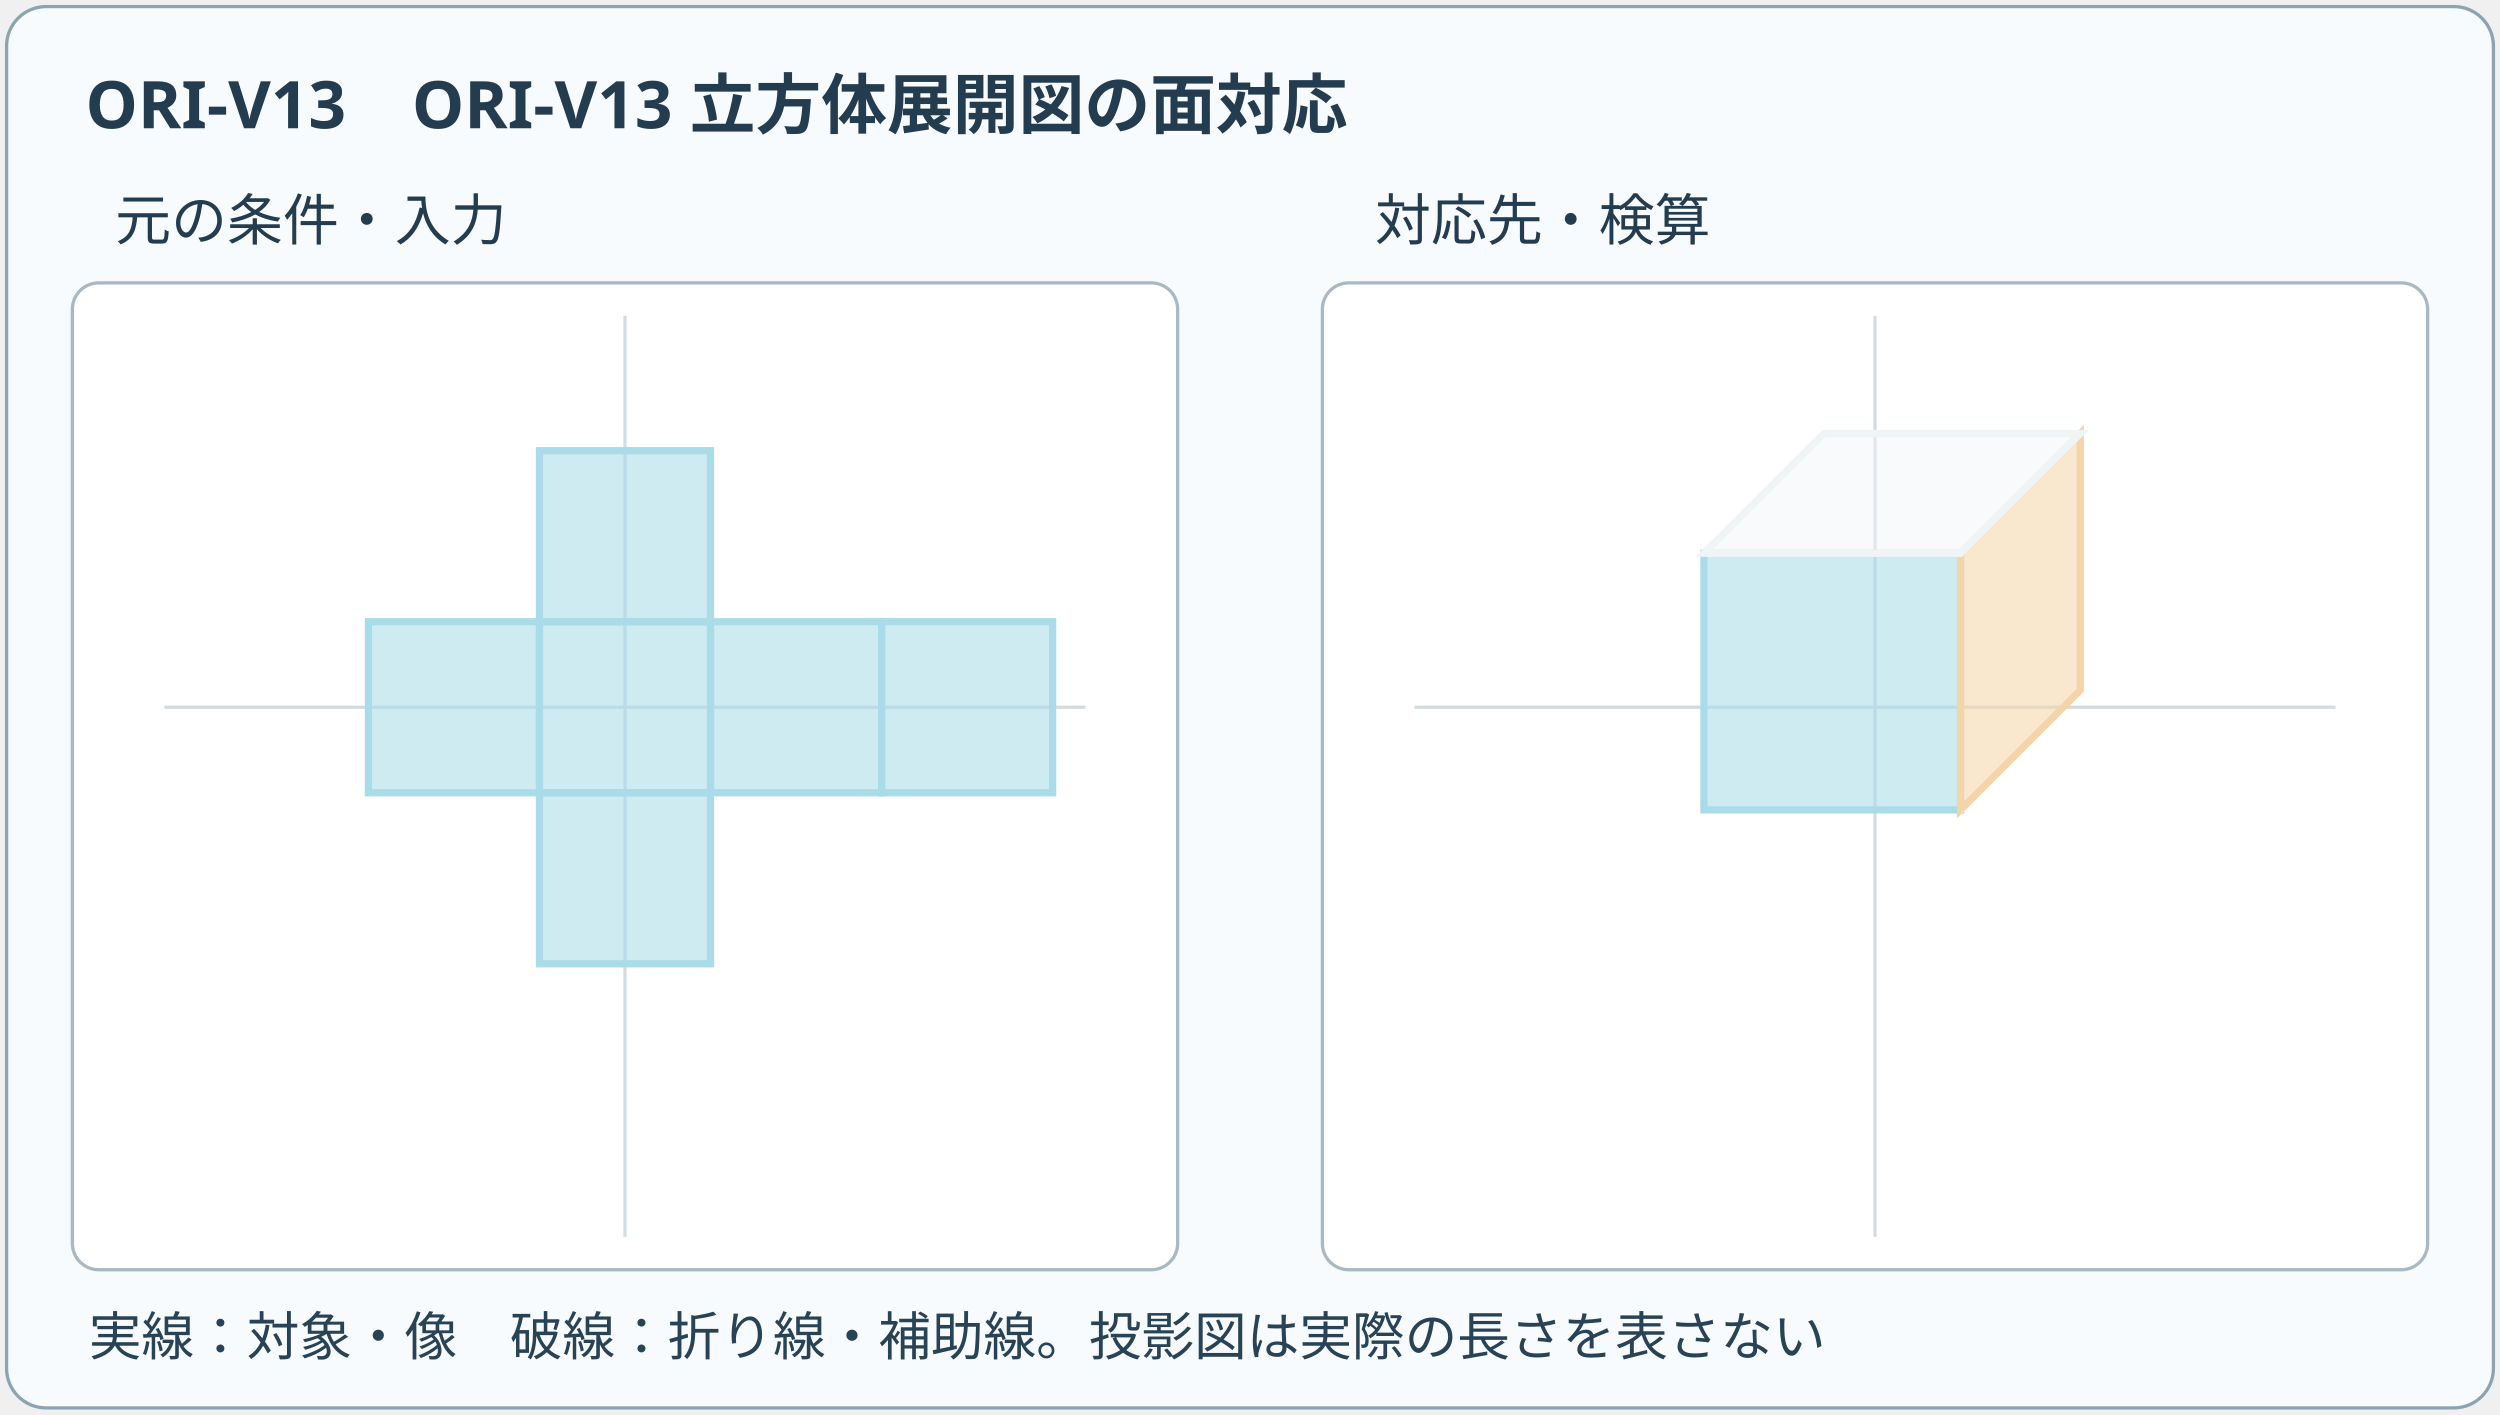
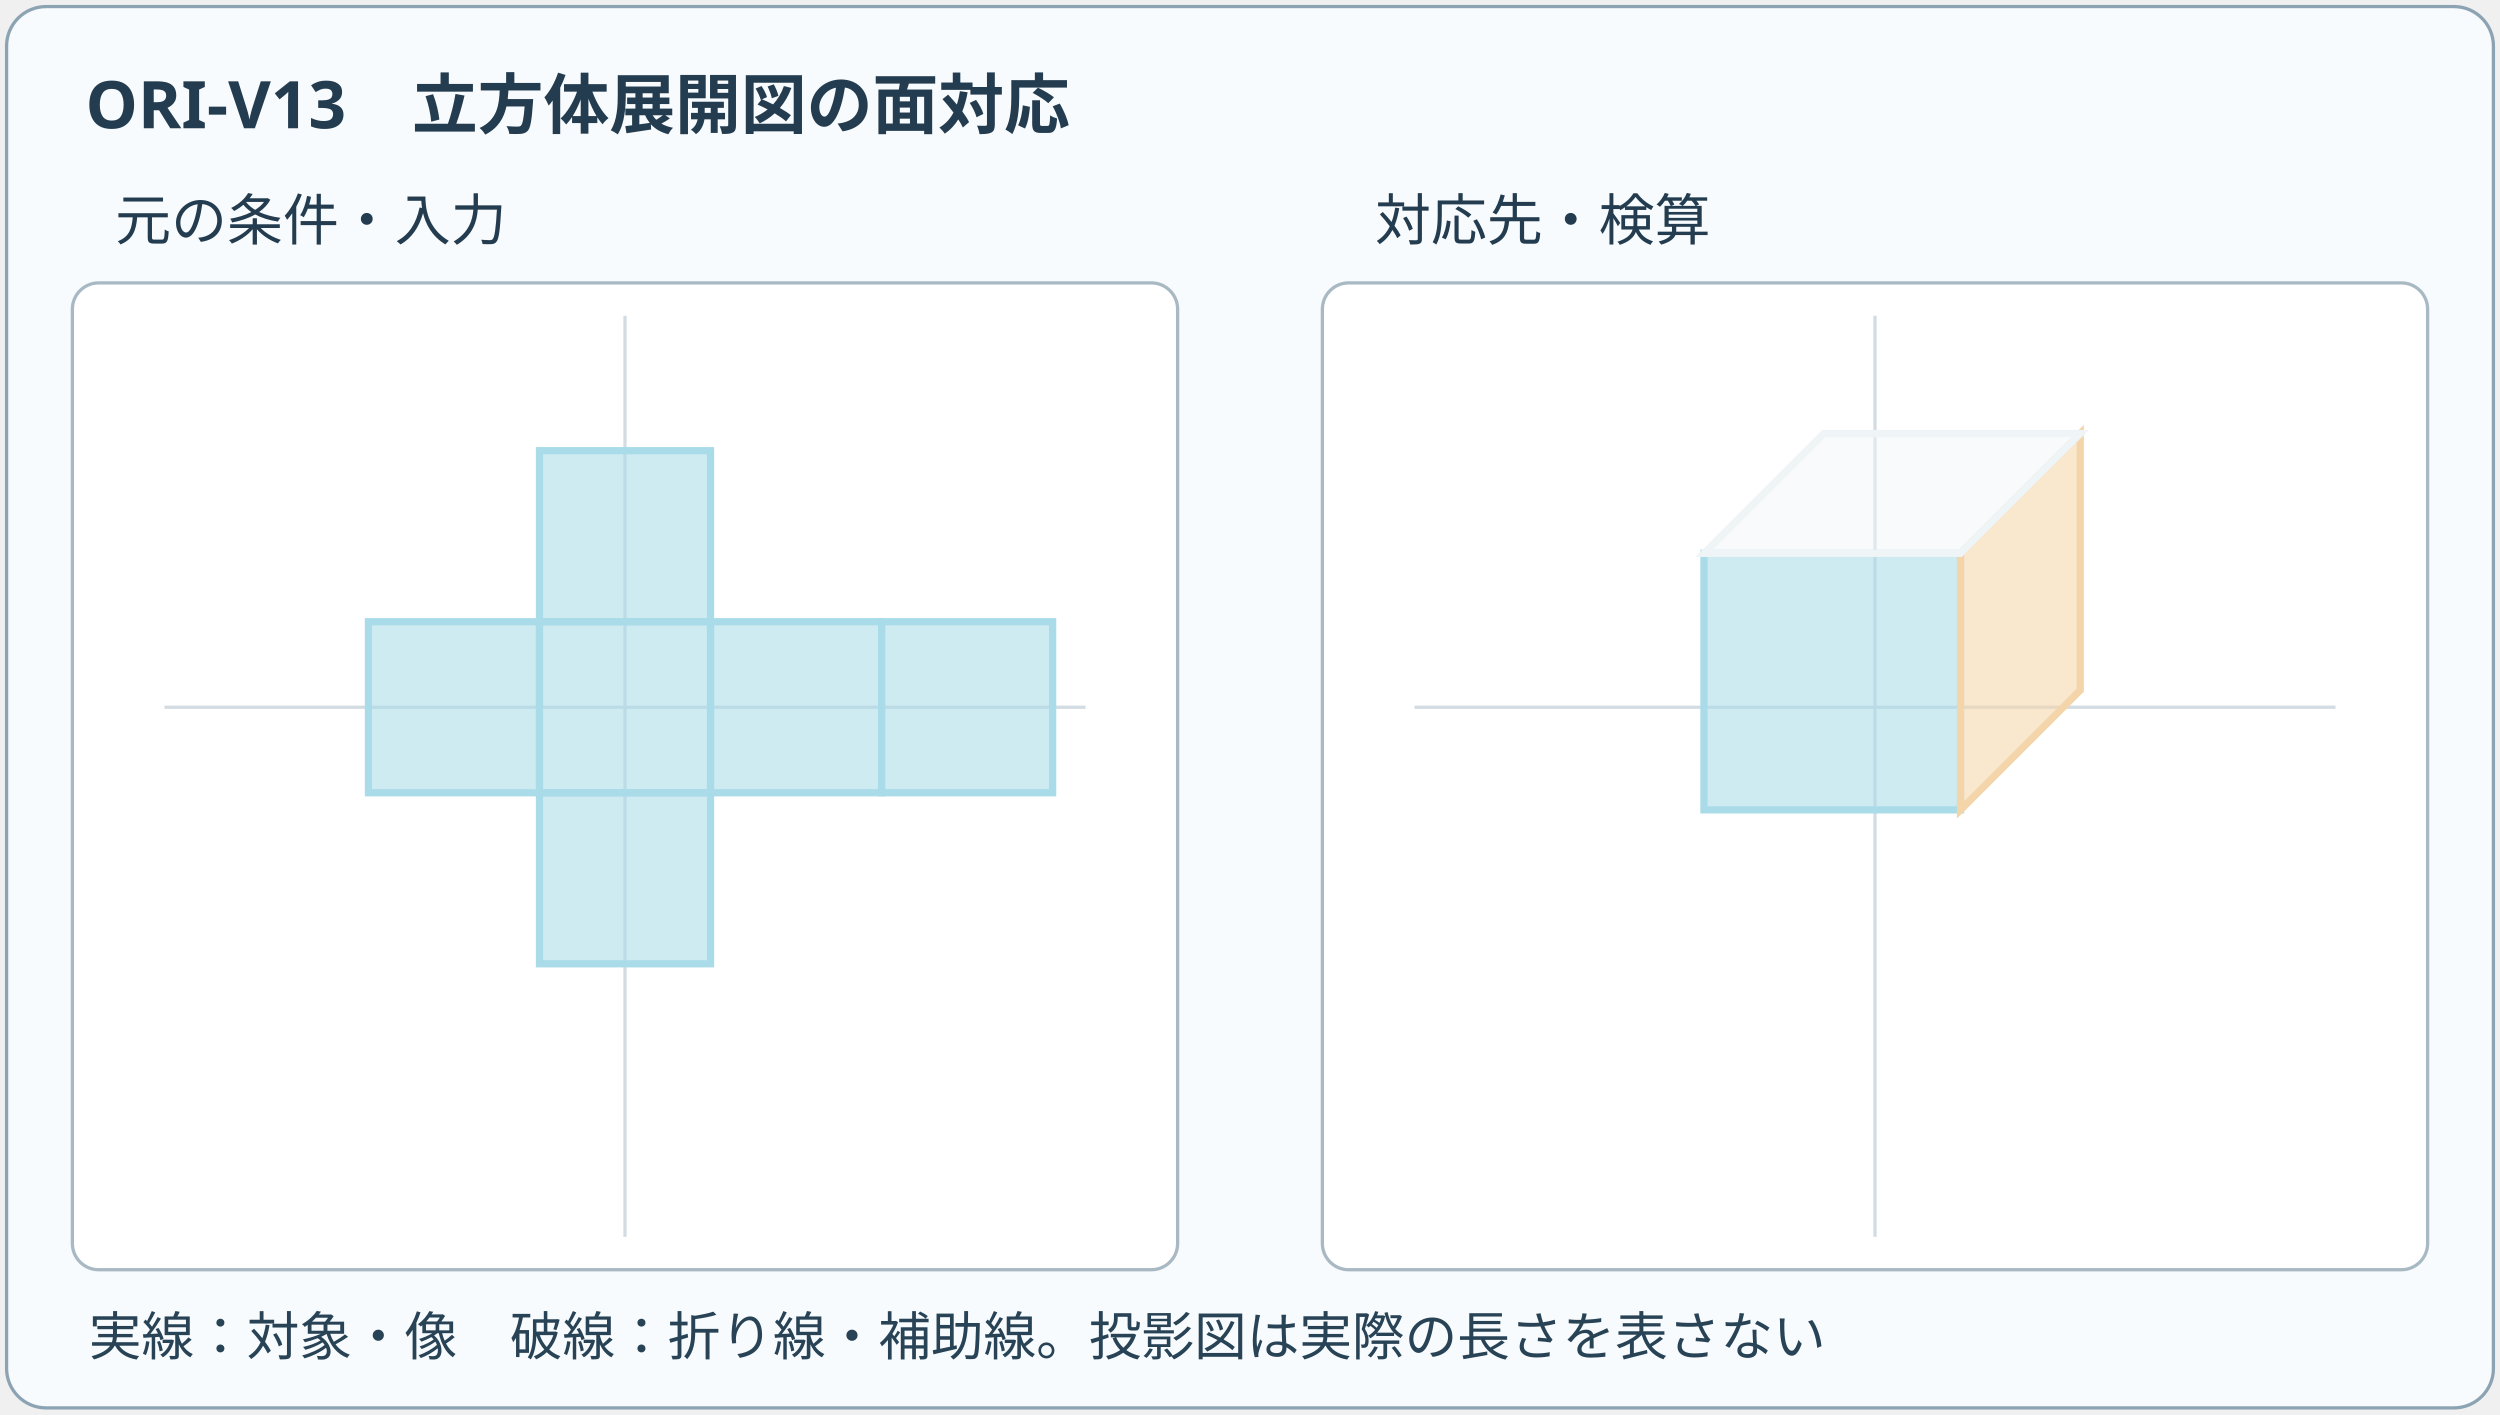
<svg xmlns="http://www.w3.org/2000/svg" viewBox="0 0 760 430" role="img" aria-labelledby="title desc" data-layout-lint="strict">
  <defs>
    <clipPath id="ori-b-left">
      <rect x="24" y="89" width="332" height="294" />
    </clipPath>
    <clipPath id="ori-b-right">
      <rect x="404" y="89" width="332" height="294" />
    </clipPath>
  </defs>
  <rect x="2" y="2" width="756" height="426" rx="12" fill="#f8fbfd" stroke="#8ca3b3" />
  <rect x="22" y="86" width="336" height="300" rx="8" fill="#fff" stroke="#a8b9c4" />
  <rect x="402" y="86" width="336" height="300" rx="8" fill="#fff" stroke="#a8b9c4" />
-   <text x="26" y="39" font-size="20" font-weight="700" font-family="system-ui,sans-serif" fill="#243c4f">ORI-V13　ORI-V13 立方体展開図の面対応</text>
+   <text x="26" y="39" font-size="20" font-weight="700" font-family="system-ui,sans-serif" fill="#243c4f">ORI-V13　立方体展開図の面対応</text>
  <text x="35" y="73" font-size="17" font-family="system-ui,sans-serif" fill="#243c4f">元の条件・入力</text>
  <text x="418" y="73" font-size="17" font-family="system-ui,sans-serif" fill="#243c4f">対応先・検算</text>
  <g clip-path="url(#ori-b-left)">
    <line x1="50" y1="215" x2="330" y2="215" stroke="#d3dce3" />
    <line x1="190" y1="96" x2="190" y2="376" stroke="#d3dce3" />
    <polygon points="112.00,241.00 164.00,241.00 164.00,189.00 112.00,189.00" fill="#a9dce8" fill-opacity=".57" stroke="#a9dce8" stroke-width="2.2" />
    <polygon points="164.00,241.00 216.00,241.00 216.00,189.00 164.00,189.00" fill="#a9dce8" fill-opacity=".57" stroke="#a9dce8" stroke-width="2.2" />
    <polygon points="216.00,241.00 268.00,241.00 268.00,189.00 216.00,189.00" fill="#a9dce8" fill-opacity=".57" stroke="#a9dce8" stroke-width="2.2" />
    <polygon points="268.00,241.00 320.00,241.00 320.00,189.00 268.00,189.00" fill="#a9dce8" fill-opacity=".57" stroke="#a9dce8" stroke-width="2.2" />
    <polygon points="164.00,189.00 216.00,189.00 216.00,137.00 164.00,137.00" fill="#a9dce8" fill-opacity=".57" stroke="#a9dce8" stroke-width="2.2" />
    <polygon points="164.00,293.00 216.00,293.00 216.00,241.00 164.00,241.00" fill="#a9dce8" fill-opacity=".57" stroke="#a9dce8" stroke-width="2.2" />
  </g>
  <g clip-path="url(#ori-b-right)">
    <line x1="430" y1="215" x2="710" y2="215" stroke="#d3dce3" />
    <line x1="570" y1="96" x2="570" y2="376" stroke="#d3dce3" />
    <polygon points="518.00,246.20 596.00,246.20 596.00,168.20 518.00,168.20" fill="#a9dce8" fill-opacity=".57" stroke="#a9dce8" stroke-width="2.2" />
    <polygon points="596.00,246.20 632.40,209.80 632.40,131.80 596.00,168.20" fill="#f3d5a9" fill-opacity=".57" stroke="#f3d5a9" stroke-width="2.2" />
    <polygon points="518.00,168.20 596.00,168.20 632.40,131.80 554.40,131.80" fill="#eff4f6" fill-opacity=".48" stroke="#eff4f6" stroke-width="2.2" />
  </g>
  <text x="27" y="412" font-family="system-ui,sans-serif" font-size="16" fill="#284356">実線：対象・像　破線：折り線・補助線。投影図は実際の長さを表さない</text>
</svg>
